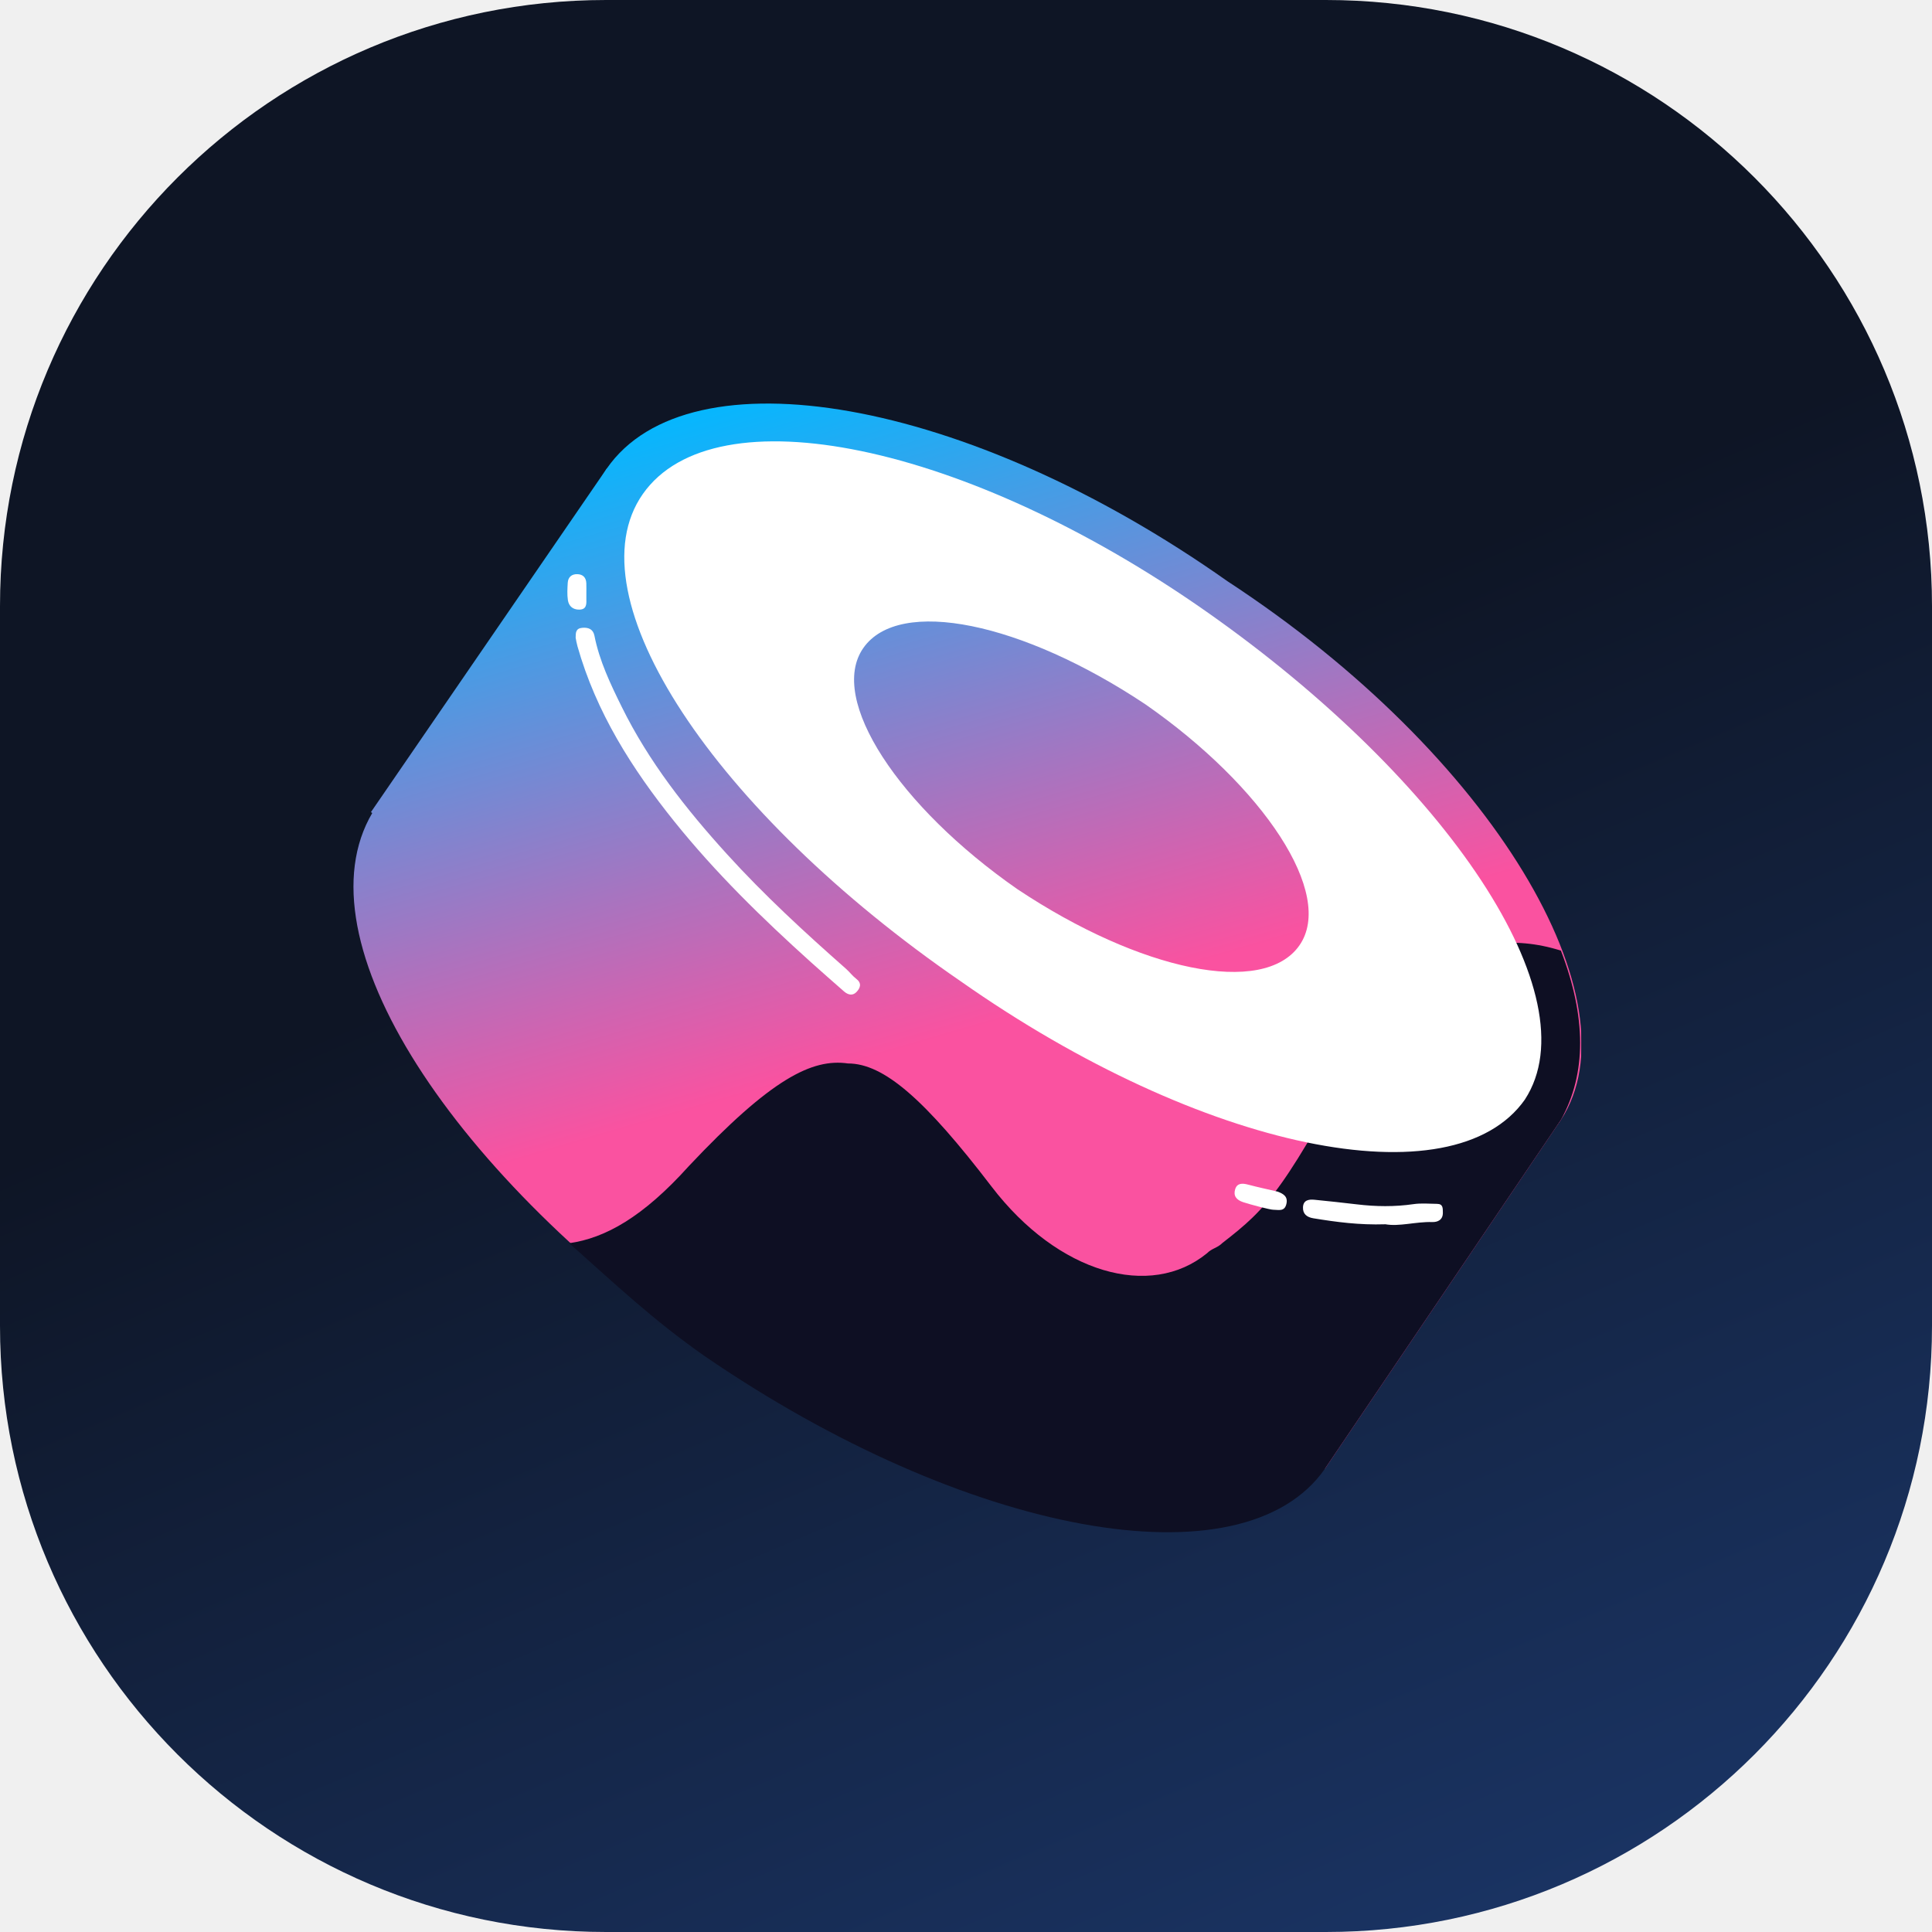
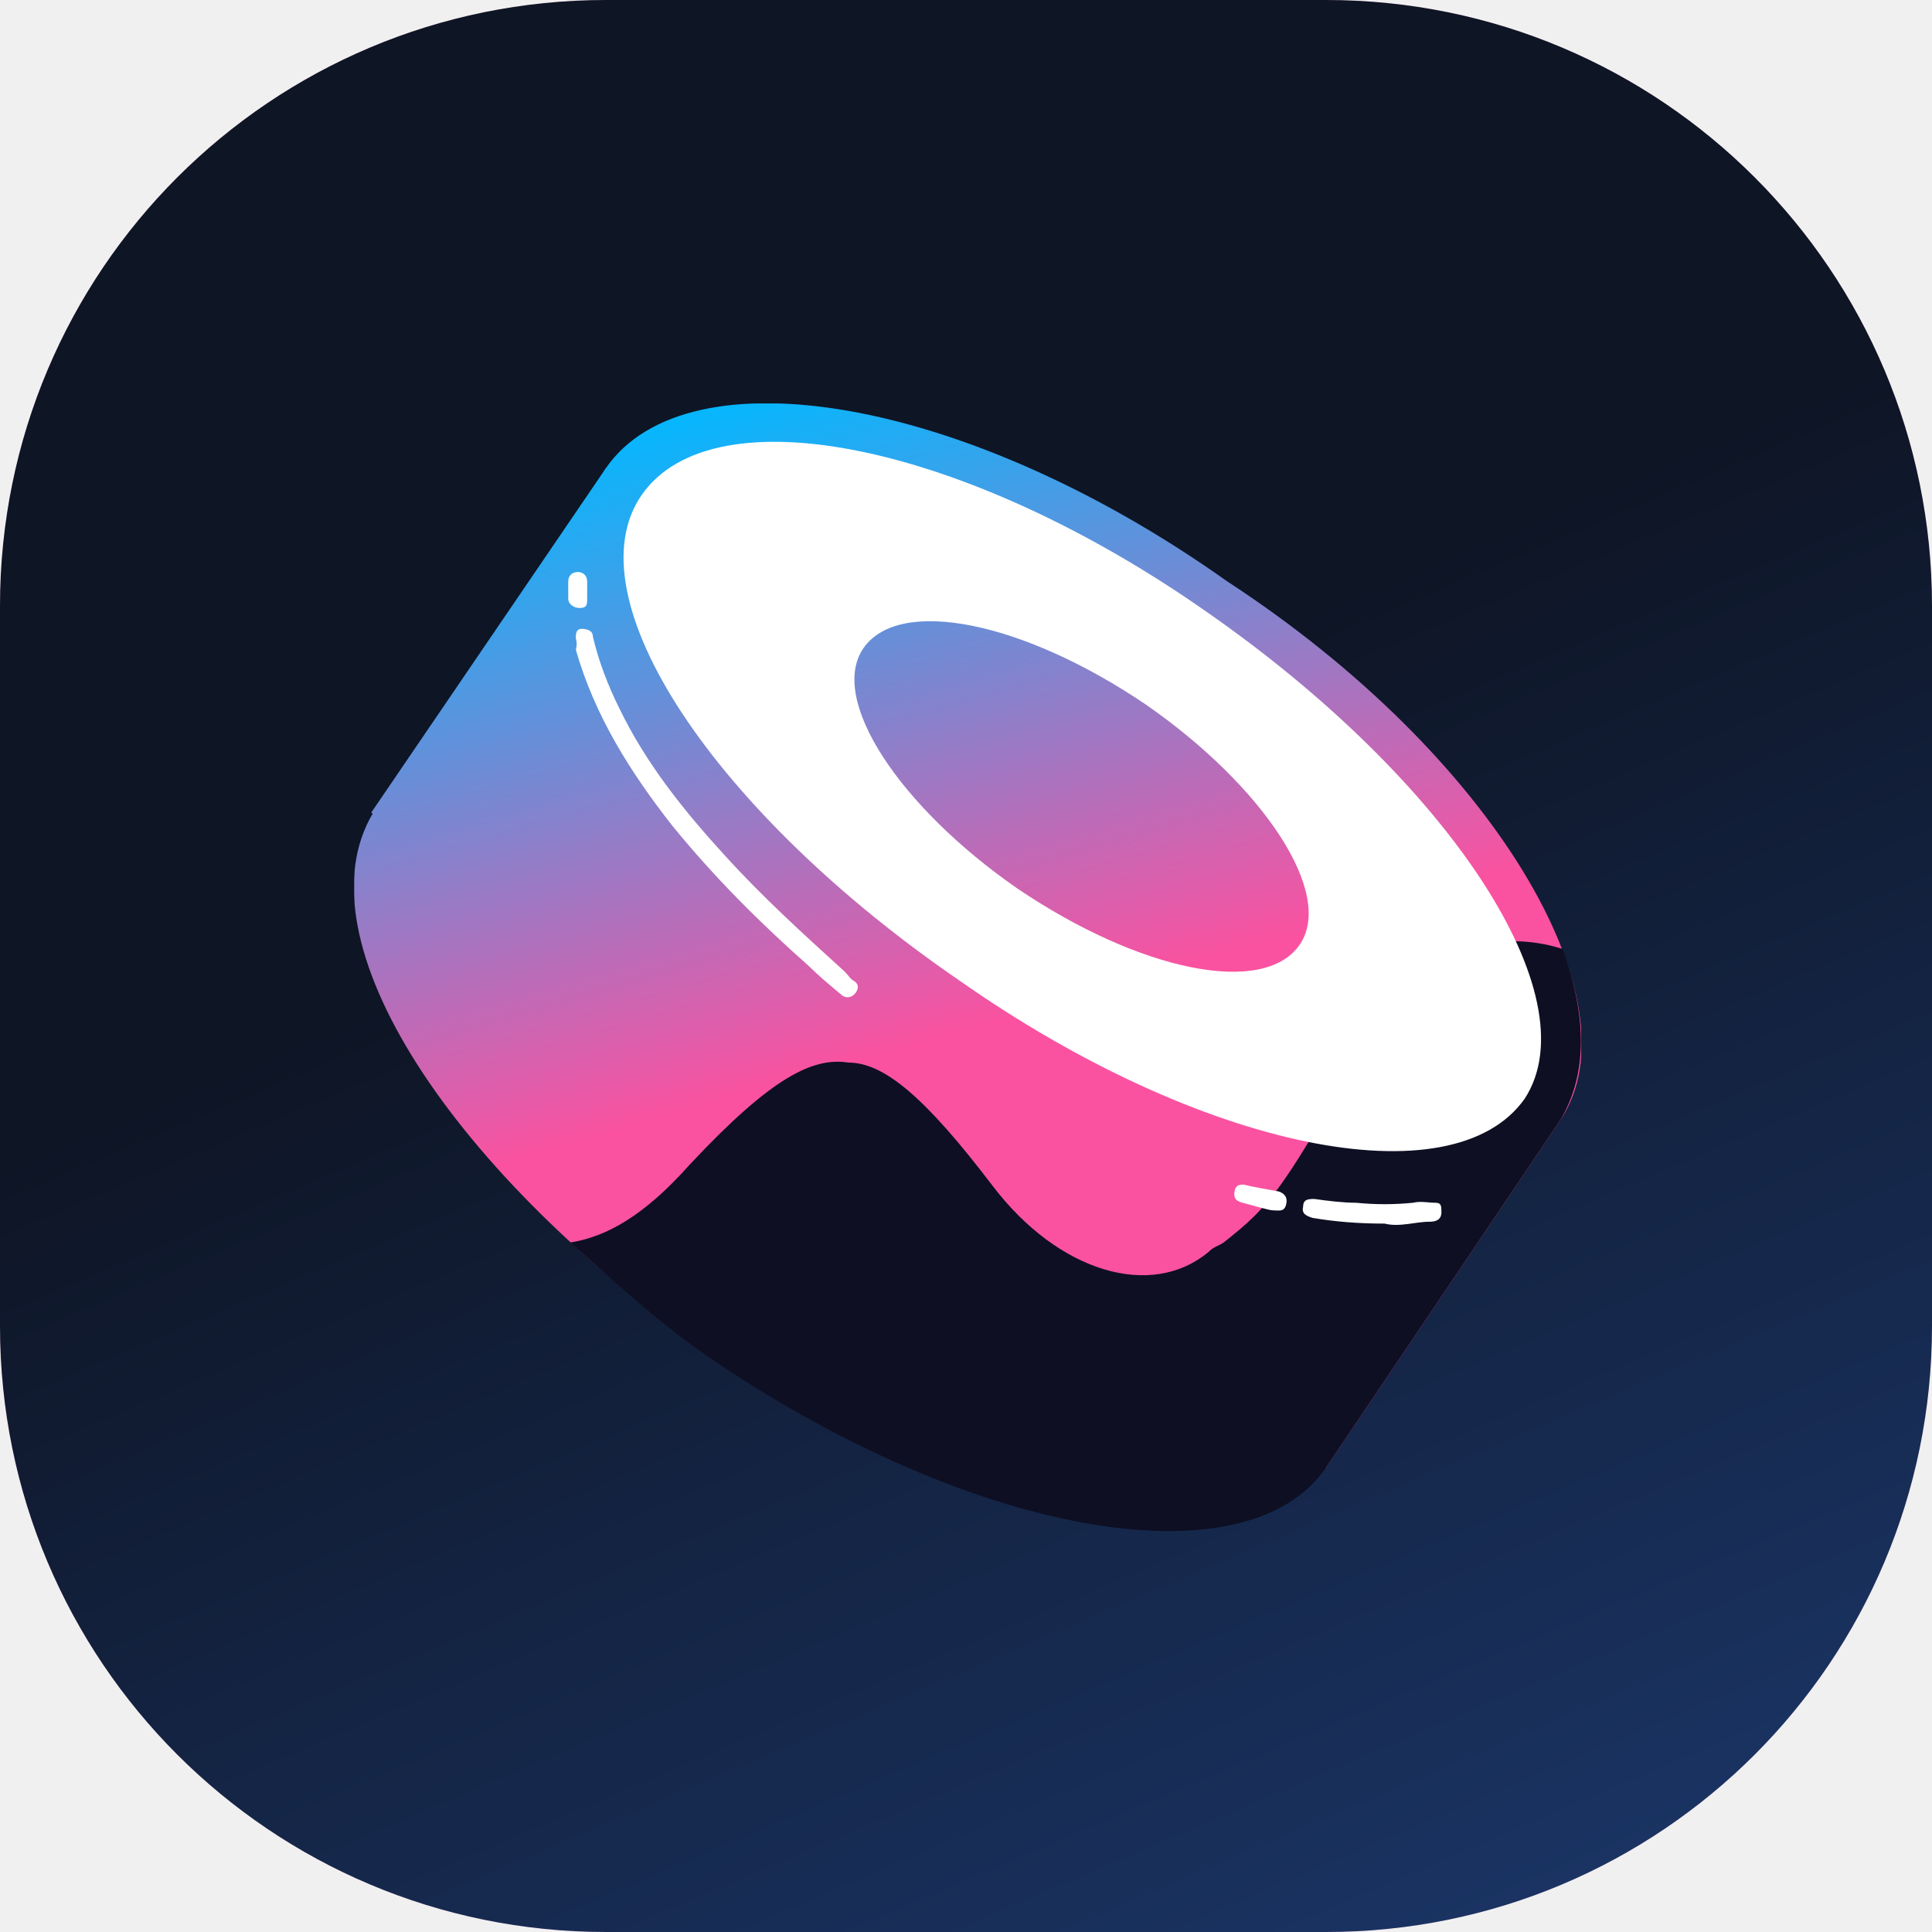
- <svg xmlns="http://www.w3.org/2000/svg" width="102" height="102" viewBox="0 0 102 102" fill="none">
-   <rect width="102" height="102" rx="32" fill="url(#paint0_linear_8769_19129)" />
-   <g clip-path="url(#clip0_8769_19129)">
-     <mask id="mask0_8769_19129" style="mask-type:luminance" maskUnits="userSpaceOnUse" x="18" y="18" width="66" height="66">
-       <path d="M83.492 18.5H18.5V83.5H83.492V18.5Z" fill="white" />
-     </mask>
-     <g mask="url(#mask0_8769_19129)">
-       <path d="M32.039 24.729L82.408 59.125L69.951 77.541L19.584 42.875L32.039 24.729Z" fill="url(#paint1_linear_8769_19129)" />
-       <path d="M82.409 59.125C78.075 65.353 63.452 62.916 49.641 53.166C35.561 43.688 27.978 30.959 32.04 24.729C36.373 18.5 50.996 20.938 64.807 30.688C78.889 39.897 86.471 52.897 82.409 59.125Z" fill="url(#paint2_linear_8769_19129)" />
-       <path d="M69.953 77.272C65.619 83.5 50.996 81.062 37.185 71.312C23.375 61.562 15.522 49.103 19.854 42.603C24.187 36.375 38.81 38.812 52.621 48.562C66.432 58.312 74.015 71.041 69.953 77.272Z" fill="url(#paint3_linear_8769_19129)" />
-       <path d="M82.408 59.125L69.951 77.541C65.617 83.769 50.994 81.062 37.183 71.582C34.475 69.686 32.49 67.803 30.053 65.635C31.949 65.364 33.934 64.269 36.371 61.56C40.704 56.957 42.87 55.873 44.766 56.145C46.663 56.145 48.828 58.041 52.349 62.645C55.87 67.248 60.745 68.603 63.723 66.166C63.995 65.894 64.264 65.894 64.535 65.625C66.973 63.728 67.785 62.916 72.388 54.25C73.472 52.084 77.262 48.562 82.408 50.188C83.761 53.709 83.761 56.688 82.408 59.125Z" fill="#0E0F23" />
-       <path fill-rule="evenodd" clip-rule="evenodd" d="M80.514 58.041C76.724 63.457 63.454 60.75 50.727 51.812C37.727 42.875 30.146 31.5 33.936 26.084C37.727 20.668 50.996 23.375 63.723 32.312C76.45 41.25 84.033 52.625 80.512 58.041H80.514ZM68.6 49.916C66.704 52.625 60.204 51.27 53.705 46.938C47.477 42.603 43.685 36.916 45.581 34.209C47.477 31.5 53.977 32.855 60.476 37.188C66.704 41.522 70.496 47.209 68.6 49.916Z" fill="white" />
+ <svg xmlns="http://www.w3.org/2000/svg" xmlns:xlink="http://www.w3.org/1999/xlink" version="1.1" id="Layer_1" x="0px" y="0px" viewBox="0 0 102 102" style="enable-background:new 0 0 102 102;" xml:space="preserve">
+   <style type="text/css">
+ 	.st0{fill:#FFC6E1;}
+ 	.st1{clip-path:url(#SVGID_00000182522180391963767500000015353542362945450900_);}
+ 	.st2{fill:#FF007A;}
+ 	.st3{fill-rule:evenodd;clip-rule:evenodd;fill:#FF007A;}
+ 	.st4{fill:url(#SVGID_00000111181652571048122690000013787834000767829632_);}
+ 	.st5{clip-path:url(#SVGID_00000177476944527057181250000015093550416822880901_);}
+ 	.st6{fill:#FFFFFF;filter:url(#Adobe_OpacityMaskFilter);}
+ 	.st7{mask:url(#mask0_8769_19129_00000011010155234257364090000003314807428512817586_);}
+ 	.st8{fill:url(#SVGID_00000010992861131406043550000017916273710386924449_);}
+ 	.st9{fill:url(#SVGID_00000136404876234595340500000013814392072522913178_);}
+ 	.st10{fill:url(#SVGID_00000145028240919818214380000017893585303552870295_);}
+ 	.st11{fill:#0E0F23;}
+ 	.st12{fill-rule:evenodd;clip-rule:evenodd;fill:#FFFFFF;}
+ 	.st13{fill:#FFFFFF;}
+ </style>
+   <path class="st0" d="M32,0h38c17.7,0,32,14.3,32,32v38c0,17.7-14.3,32-32,32H32C14.3,102,0,87.7,0,70V32C0,14.3,14.3,0,32,0z" />
+   <g>
+     <defs>
+       <rect id="SVGID_1_" x="16.5" y="11" width="69" height="80" />
+     </defs>
+     <clipPath id="SVGID_00000142865837923381064490000012018498039207757731_">
+       <use xlink:href="#SVGID_1_" style="overflow:visible;" />
+     </clipPath>
+     <g style="clip-path:url(#SVGID_00000142865837923381064490000012018498039207757731_);">
+       <path class="st2" d="M43.6,29.2c-0.9-0.1-0.9-0.2-0.5-0.2c0.8-0.1,2.6,0,3.9,0.3c3,0.7,5.6,2.5,8.4,5.7l0.7,0.9l1.1-0.2    c4.6-0.7,9.2-0.2,13.1,1.7c1.1,0.5,2.7,1.5,3,1.7c0.1,0.1,0.2,0.6,0.3,1.2c0.3,1.9,0.2,3.4-0.5,4.5c-0.3,0.6-0.3,0.8-0.1,1.3    c0.2,0.4,0.7,0.7,1.1,0.7c1,0,2-1.6,2.5-3.8l0.2-0.9l0.4,0.4c2.1,2.4,3.7,5.6,4,7.9l0.1,0.6l-0.4-0.5c-0.6-0.9-1.2-1.6-2-2.1    c-1.4-0.9-2.9-1.2-6.8-1.4c-3.5-0.2-5.5-0.5-7.5-1.2c-3.4-1.1-5.1-2.6-9.1-7.9c-1.8-2.4-2.9-3.6-4-4.7    C49.1,30.9,46.7,29.7,43.6,29.2z" />
+       <path class="st2" d="M74.1,34.4c0.1-1.6,0.3-2.6,0.7-3.6c0.2-0.4,0.3-0.7,0.4-0.7c0,0,0,0.3-0.2,0.6c-0.3,0.9-0.4,2.2-0.2,3.6    c0.3,1.9,0.4,2.1,2.4,4.1c0.9,0.9,2,2.1,2.4,2.6l0.7,0.9l-0.7-0.7c-0.9-0.8-2.8-2.4-3.3-2.6c-0.3-0.2-0.3-0.2-0.5,0    c-0.2,0.2-0.2,0.4-0.2,1.6c0,1.9-0.3,3-0.9,4.2c-0.3,0.6-0.4,0.5-0.1-0.2c0.2-0.5,0.2-0.8,0.2-2.6c0-3.6-0.4-4.5-2.9-5.9    c-0.6-0.4-1.7-0.9-2.3-1.2c-0.7-0.3-1.1-0.5-1.1-0.5c0.1-0.1,2.5,0.6,3.4,1c1.4,0.6,1.7,0.6,1.8,0.6C74,35.8,74.1,35.5,74.1,34.4z    " />
+       <path class="st2" d="M45.2,40.6c-1.7-2.4-2.8-6.1-2.6-8.9l0.1-0.9l0.4,0.1c0.7,0.1,2,0.6,2.6,1c1.6,1,2.4,2.4,3.1,5.7    c0.2,1,0.5,2.1,0.6,2.5c0.2,0.6,1,2.1,1.6,3c0.5,0.7,0.2,1-0.9,0.9C48.7,43.9,46.6,42.5,45.2,40.6z" />
+       <path class="st2" d="M72,58.6c-8.1-3.3-11-6.2-11-11c0-0.7,0-1.3,0-1.3c0,0,0.3,0.2,0.7,0.5c1.6,1.3,3.5,1.9,8.6,2.6    c3,0.5,4.7,0.8,6.3,1.3c5,1.7,8,5,8.8,9.6c0.2,1.3,0.1,3.8-0.2,5.2c-0.3,1-1.1,2.9-1.3,3c0,0-0.1-0.2-0.1-0.5    c-0.1-1.7-0.9-3.4-2.4-4.7C79.6,61.9,77.4,60.7,72,58.6z" />
+       <path class="st2" d="M66.3,59.9c-0.1-0.6-0.3-1.4-0.4-1.7l-0.2-0.6L66,58c0.5,0.6,0.9,1.4,1.3,2.4c0.3,0.8,0.3,1,0.3,2.3    c0,1.2,0,1.5-0.3,2.2c-0.4,1.1-0.9,1.9-1.7,2.8c-1.5,1.5-3.4,2.4-6.1,2.7c-0.5,0-1.9,0.2-3.1,0.2c-3.1,0.2-5.1,0.5-7,1.2    c-0.2,0.1-0.5,0.2-0.5,0.1c-0.1-0.1,1.2-0.8,2.2-1.3c1.4-0.7,2.9-1.1,6.1-1.7c1.6-0.2,3.2-0.6,3.6-0.7    C64.9,67,66.9,63.8,66.3,59.9z" />
+       <path class="st2" d="M70,66.6c-1.1-2.4-1.3-4.6-0.7-6.7c0.1-0.2,0.2-0.4,0.2-0.4c0.1,0,0.3,0.1,0.6,0.3c0.5,0.3,1.5,0.9,4.1,2.4    c3.3,1.8,5.2,3.2,6.5,4.8c1.1,1.4,1.8,3,2.2,5c0.2,1.1,0.1,3.8-0.2,4.9c-0.9,3.5-3,6.3-5.9,7.9c-0.5,0.2-0.8,0.4-0.9,0.4    s0.1-0.4,0.4-0.9c1-2.1,1.1-4.1,0.4-6.4c-0.5-1.4-1.4-3.1-3.3-5.9C71.1,68.6,70.6,67.8,70,66.6z" />
+       <path class="st2" d="M39.5,79.2c3-2.6,6.8-4.4,10.2-5c1.5-0.2,3.9-0.2,5.3,0.2c2.2,0.6,4.1,1.8,5.2,3.3c1,1.5,1.4,2.8,1.9,5.6    c0.2,1.1,0.4,2.3,0.4,2.5c0.3,1.5,1,2.6,1.8,3.3c1.3,0.9,3.5,1,5.7,0.2c0.4-0.1,0.7-0.2,0.7-0.2c0.1,0.1-1,0.8-1.8,1.2    c-1,0.5-1.8,0.7-3,0.7c-2,0-3.6-1-5-3.1c-0.3-0.4-0.9-1.6-1.4-2.7c-1.4-3.3-2.2-4.3-3.9-5.4c-1.5-0.9-3.4-1.2-4.8-0.5    c-1.9,0.9-2.4,3.3-1.1,4.8c0.5,0.6,1.5,1.1,2.3,1.2c1.5,0.2,2.8-1,2.8-2.5c0-1-0.4-1.6-1.4-2c-1.3-0.6-2.7,0.1-2.7,1.4    c0,0.5,0.2,0.9,0.8,1.1c0.3,0.2,0.3,0.2,0.1,0.1c-1.2-0.2-1.5-1.7-0.5-2.7c1.1-1.2,3.6-0.7,4.4,0.9c0.3,0.7,0.4,2,0.1,2.8    C55,86.3,53,87.3,51,86.7c-1.4-0.4-1.9-0.7-3.6-2.4c-2.9-3-4-3.6-8.1-4.2L38.6,80L39.5,79.2z" />
+       <path class="st3" d="M17.9,12.8c9.6,11.7,24.3,29.8,25,30.8c0.6,0.8,0.4,1.6-0.7,2.2c-0.6,0.3-1.8,0.7-2.3,0.7    c-0.7,0-1.4-0.3-2-0.9c-0.4-0.4-2-2.7-5.6-8.4c-2.7-4.3-5.1-7.9-5.1-8c-0.2-0.1-0.2-0.1,4.8,8.9c3.2,5.7,4.2,7.7,4.2,7.9    c0,0.5-0.2,0.8-0.8,1.6c-1.1,1.2-1.6,2.6-2,5.6c-0.4,3.3-1.5,5.6-4.7,9.5c-1.8,2.3-2.1,2.7-2.6,3.7c-0.6,1.2-0.7,1.8-0.8,3.3    c-0.1,1.6,0.1,2.6,0.5,4c0.4,1.3,0.9,2.2,2,3.9c0.9,1.5,1.5,2.6,1.5,3c0,0.3,0.1,0.3,1.6,0c3.5-0.8,6.4-2.2,8-4    c1-1.1,1.2-1.7,1.2-3.1c0-0.9,0-1.2-0.3-1.7c-0.4-0.9-1.2-1.7-2.9-2.8c-2.2-1.5-3.2-2.8-3.4-4.4c-0.2-1.4,0-2.4,1.3-5    c1.3-2.7,1.6-3.8,1.8-6.5c0.1-1.7,0.3-2.4,0.8-3c0.5-0.6,1-0.8,2.3-0.9c2.1-0.3,3.4-0.8,4.5-1.9c0.9-0.9,1.4-1.7,1.4-3l0-0.9    l-0.5-0.6C43.3,40.6,16.6,11,16.5,11C16.5,11,17.1,11.8,17.9,12.8z M30.5,71.5c0.5-0.8,0.2-1.8-0.5-2.3c-0.7-0.5-1.8-0.2-1.8,0.4    c0,0.2,0.1,0.3,0.3,0.4c0.4,0.2,0.4,0.4,0.1,0.9c-0.3,0.5-0.3,0.9,0.1,1.2C29.3,72.5,30.1,72.2,30.5,71.5z" />
+       <path class="st3" d="M47.1,49.8c-1,0.3-1.9,1.4-2.2,2.4c-0.2,0.7-0.1,1.9,0.2,2.2c0.5,0.6,0.9,0.7,2,0.7c2.3,0,4.2-1,4.4-2.2    c0.2-1-0.7-2.4-1.8-3C49,49.7,47.7,49.6,47.1,49.8z M49.7,51.8c0.3-0.5,0.2-1-0.4-1.4c-1.1-0.7-2.8-0.1-2.8,0.9    c0,0.5,0.9,1.1,1.7,1.1C48.7,52.5,49.5,52.2,49.7,51.8z" />
    </g>
-     <path d="M30.392 33.652C30.394 33.409 30.396 33.176 30.733 33.146C31.069 33.115 31.315 33.218 31.383 33.561C31.646 34.896 32.23 36.112 32.823 37.315C34.248 40.207 36.221 42.717 38.378 45.092C40.338 47.25 42.479 49.221 44.663 51.146C44.852 51.313 45.005 51.523 45.204 51.675C45.509 51.907 45.422 52.152 45.229 52.362C45.023 52.588 44.774 52.53 44.558 52.341C43.976 51.829 43.392 51.319 42.814 50.8C40.245 48.488 37.777 46.078 35.608 43.379C33.366 40.59 31.474 37.605 30.488 34.121C30.464 34.034 30.394 33.724 30.388 33.65L30.392 33.652Z" fill="white" />
-     <path d="M67.466 62.916C67.764 63.031 68.007 63.177 67.914 63.566C67.815 63.986 67.492 63.868 67.215 63.868C67.052 63.868 66.001 63.591 65.633 63.469C65.271 63.35 65.103 63.13 65.212 62.782C65.314 62.457 65.588 62.461 65.884 62.54C66.406 62.679 66.937 62.791 67.464 62.914L67.466 62.916Z" fill="white" />
-     <path d="M30.957 31.329C30.957 31.438 30.953 31.545 30.957 31.654C30.967 31.926 30.951 32.179 30.587 32.185C30.245 32.191 30.03 32 29.982 31.687C29.937 31.387 29.956 31.074 29.974 30.768C29.993 30.47 30.178 30.307 30.476 30.313C30.774 30.319 30.941 30.488 30.955 30.788C30.963 30.969 30.955 31.148 30.957 31.329Z" fill="white" />
-     <path d="M73.136 64.636C71.757 64.681 70.545 64.516 69.336 64.319C68.994 64.263 68.776 64.088 68.791 63.739C68.807 63.352 69.105 63.311 69.408 63.342C70.15 63.416 70.895 63.496 71.635 63.584C72.635 63.704 73.628 63.718 74.63 63.572C75.037 63.513 75.459 63.554 75.874 63.558C76.193 63.562 76.172 63.796 76.176 64.021C76.183 64.409 75.895 64.527 75.617 64.518C74.737 64.494 73.871 64.769 73.136 64.634V64.636Z" fill="white" />
  </g>
-   <defs>
-     <linearGradient id="paint0_linear_8769_19129" x1="54.5" y1="38.5" x2="81.5" y2="102" gradientUnits="userSpaceOnUse">
-       <stop stop-color="#0E1525" />
-       <stop offset="1" stop-color="#1A3464" />
-     </linearGradient>
-     <linearGradient id="paint1_linear_8769_19129" x1="41.922" y1="19.835" x2="51.911" y2="54.138" gradientUnits="userSpaceOnUse">
-       <stop stop-color="#03B8FF" />
-       <stop offset="1" stop-color="#FA52A0" />
-     </linearGradient>
-     <linearGradient id="paint2_linear_8769_19129" x1="50.106" y1="17.451" x2="60.098" y2="51.754" gradientUnits="userSpaceOnUse">
-       <stop stop-color="#03B8FF" />
-       <stop offset="1" stop-color="#FA52A0" />
-     </linearGradient>
-     <linearGradient id="paint3_linear_8769_19129" x1="33.835" y1="22.19" x2="43.825" y2="56.493" gradientUnits="userSpaceOnUse">
-       <stop stop-color="#03B8FF" />
-       <stop offset="1" stop-color="#FA52A0" />
-     </linearGradient>
-     <clipPath id="clip0_8769_19129">
-       <rect width="65" height="65" fill="white" transform="translate(18.5 18.5)" />
+   <linearGradient id="SVGID_00000179605516872250379410000018246381596080888246_" gradientUnits="userSpaceOnUse" x1="47.035" y1="62.326" x2="74.035" y2="-1.174" gradientTransform="matrix(1 0 0 -1 0 104)">
+     <stop offset="0" style="stop-color:#0E1525" />
+     <stop offset="1" style="stop-color:#1A3464" />
+   </linearGradient>
+   <path style="fill:url(#SVGID_00000179605516872250379410000018246381596080888246_);" d="M32,0h38c17.7,0,32,14.3,32,32v38  c0,17.7-14.3,32-32,32H32C14.3,102,0,87.7,0,70V32C0,14.3,14.3,0,32,0z" />
+   <g>
+     <defs>
+       <rect id="SVGID_00000152235259153859597590000006943361141265209485_" x="18.5" y="18.5" width="65" height="65" />
+     </defs>
+     <clipPath id="SVGID_00000147204142194645673740000013246731410184071854_">
+       <use xlink:href="#SVGID_00000152235259153859597590000006943361141265209485_" style="overflow:visible;" />
    </clipPath>
-   </defs>
+     <g style="clip-path:url(#SVGID_00000147204142194645673740000013246731410184071854_);">
+       <defs>
+         <filter id="Adobe_OpacityMaskFilter" filterUnits="userSpaceOnUse" x="18.7" y="21.3" width="64.8" height="59.6">
+           <feColorMatrix type="matrix" values="1 0 0 0 0  0 1 0 0 0  0 0 1 0 0  0 0 0 1 0" />
+         </filter>
+       </defs>
+       <mask maskUnits="userSpaceOnUse" x="18.7" y="21.3" width="64.8" height="59.6" id="mask0_8769_19129_00000011010155234257364090000003314807428512817586_">
+         <path class="st6" d="M83.5,18.5h-65v65h65V18.5z" />
+       </mask>
+       <g class="st7">
+         <linearGradient id="SVGID_00000133496114344989296130000006776257650911683237_" gradientUnits="userSpaceOnUse" x1="41.92" y1="84.165" x2="51.91" y2="49.861" gradientTransform="matrix(1 0 0 -1 0 104)">
+           <stop offset="0" style="stop-color:#03B8FF" />
+           <stop offset="1" style="stop-color:#FA52A0" />
+         </linearGradient>
+         <path style="fill:url(#SVGID_00000133496114344989296130000006776257650911683237_);" d="M32,24.7l50.4,34.4L70,77.5L19.6,42.9     L32,24.7z" />
+         <linearGradient id="SVGID_00000142894408659332899540000008616410439131115919_" gradientUnits="userSpaceOnUse" x1="50.103" y1="86.548" x2="60.095" y2="52.245" gradientTransform="matrix(1 0 0 -1 0 104)">
+           <stop offset="0" style="stop-color:#03B8FF" />
+           <stop offset="1" style="stop-color:#FA52A0" />
+         </linearGradient>
+         <path style="fill:url(#SVGID_00000142894408659332899540000008616410439131115919_);" d="M82.4,59.1c-4.3,6.2-19,3.8-32.8-6     C35.6,43.7,28,31,32,24.7c4.3-6.2,19-3.8,32.8,6C78.9,39.9,86.5,52.9,82.4,59.1z" />
+         <linearGradient id="SVGID_00000126293187713429869910000015906079852024383417_" gradientUnits="userSpaceOnUse" x1="33.834" y1="81.809" x2="43.823" y2="47.506" gradientTransform="matrix(1 0 0 -1 0 104)">
+           <stop offset="0" style="stop-color:#03B8FF" />
+           <stop offset="1" style="stop-color:#FA52A0" />
+         </linearGradient>
+         <path style="fill:url(#SVGID_00000126293187713429869910000015906079852024383417_);" d="M70,77.3c-4.3,6.2-19,3.8-32.8-6     c-13.8-9.8-21.7-22.2-17.3-28.7c4.3-6.2,19-3.8,32.8,6C66.4,58.3,74,71,70,77.3z" />
+         <path class="st11" d="M82.4,59.1L70,77.5c-4.3,6.2-19,3.5-32.8-6c-2.7-1.9-4.7-3.8-7.1-5.9c1.9-0.3,3.9-1.4,6.3-4.1     c4.3-4.6,6.5-5.7,8.4-5.4c1.9,0,4.1,1.9,7.6,6.5c3.5,4.6,8.4,6,11.4,3.5c0.3-0.3,0.5-0.3,0.8-0.5c2.4-1.9,3.2-2.7,7.9-11.4     c1.1-2.2,4.9-5.7,10-4.1C83.8,53.7,83.8,56.7,82.4,59.1z" />
+         <path class="st12" d="M80.5,58c-3.8,5.4-17.1,2.7-29.8-6.2c-13-8.9-20.6-20.3-16.8-25.7s17.1-2.7,29.8,6.2     C76.5,41.2,84,52.6,80.5,58L80.5,58z M68.6,49.9c-1.9,2.7-8.4,1.4-14.9-3c-6.2-4.3-10-10-8.1-12.7c1.9-2.7,8.4-1.4,14.9,3     C66.7,41.5,70.5,47.2,68.6,49.9z" />
+       </g>
+       <path class="st13" d="M30.4,33.7c0-0.2,0-0.5,0.3-0.5c0.3,0,0.6,0.1,0.6,0.4c0.3,1.3,0.8,2.6,1.4,3.8c1.4,2.9,3.4,5.4,5.6,7.8    c2,2.2,4.1,4.1,6.3,6.1c0.2,0.2,0.3,0.4,0.5,0.5c0.3,0.2,0.2,0.5,0,0.7c-0.2,0.2-0.5,0.2-0.7,0c-0.6-0.5-1.2-1-1.7-1.5    c-2.6-2.3-5-4.7-7.2-7.4c-2.2-2.8-4.1-5.8-5.1-9.3C30.5,34,30.4,33.7,30.4,33.7L30.4,33.7z" />
+       <path class="st13" d="M67.5,62.9c0.3,0.1,0.5,0.3,0.4,0.7c-0.1,0.4-0.4,0.3-0.7,0.3c-0.2,0-1.2-0.3-1.6-0.4    c-0.4-0.1-0.5-0.3-0.4-0.7c0.1-0.3,0.4-0.3,0.7-0.2C66.4,62.7,66.9,62.8,67.5,62.9L67.5,62.9z" />
+       <path class="st13" d="M31,31.3c0,0.1,0,0.2,0,0.3c0,0.3,0,0.5-0.4,0.5c-0.3,0-0.6-0.2-0.6-0.5c0-0.3,0-0.6,0-0.9    c0-0.3,0.2-0.5,0.5-0.5c0.3,0,0.5,0.2,0.5,0.5C31,31,31,31.1,31,31.3z" />
+       <path class="st13" d="M73.1,64.6c-1.4,0-2.6-0.1-3.8-0.3c-0.3-0.1-0.6-0.2-0.5-0.6c0-0.4,0.3-0.4,0.6-0.4c0.7,0.1,1.5,0.2,2.2,0.2    c1,0.1,2,0.1,3,0c0.4-0.1,0.8,0,1.2,0c0.3,0,0.3,0.2,0.3,0.5c0,0.4-0.3,0.5-0.6,0.5C74.7,64.5,73.9,64.8,73.1,64.6L73.1,64.6z" />
+     </g>
+   </g>
</svg>
